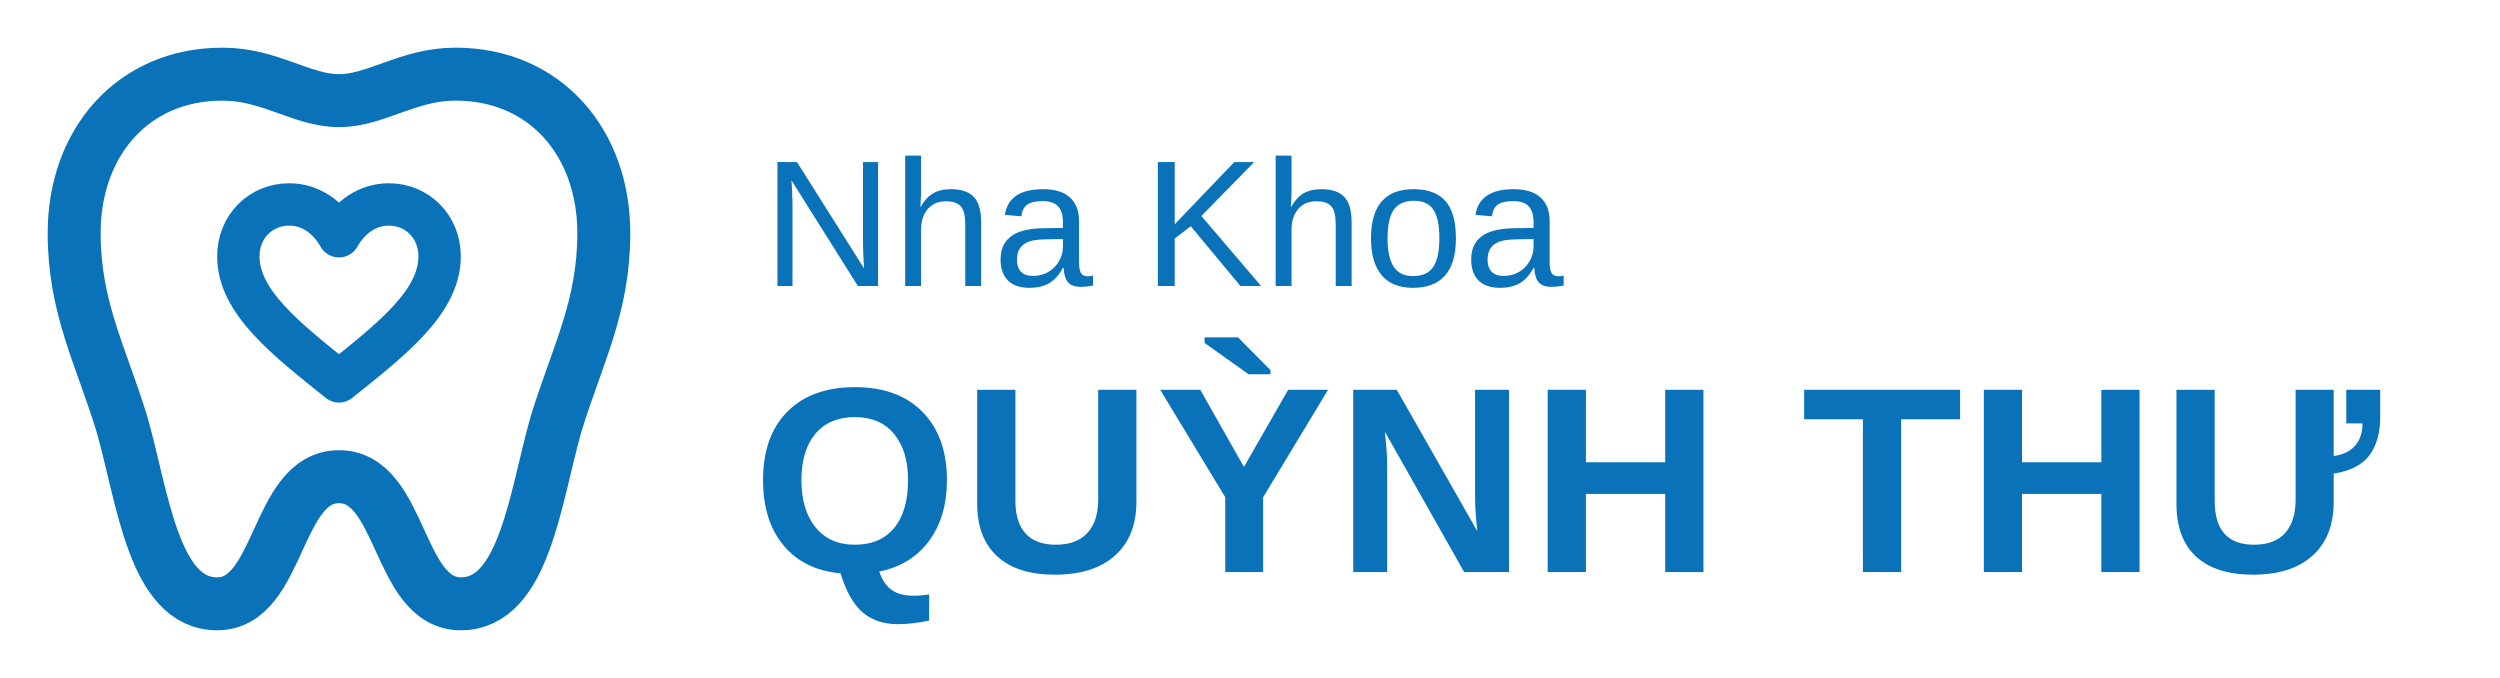
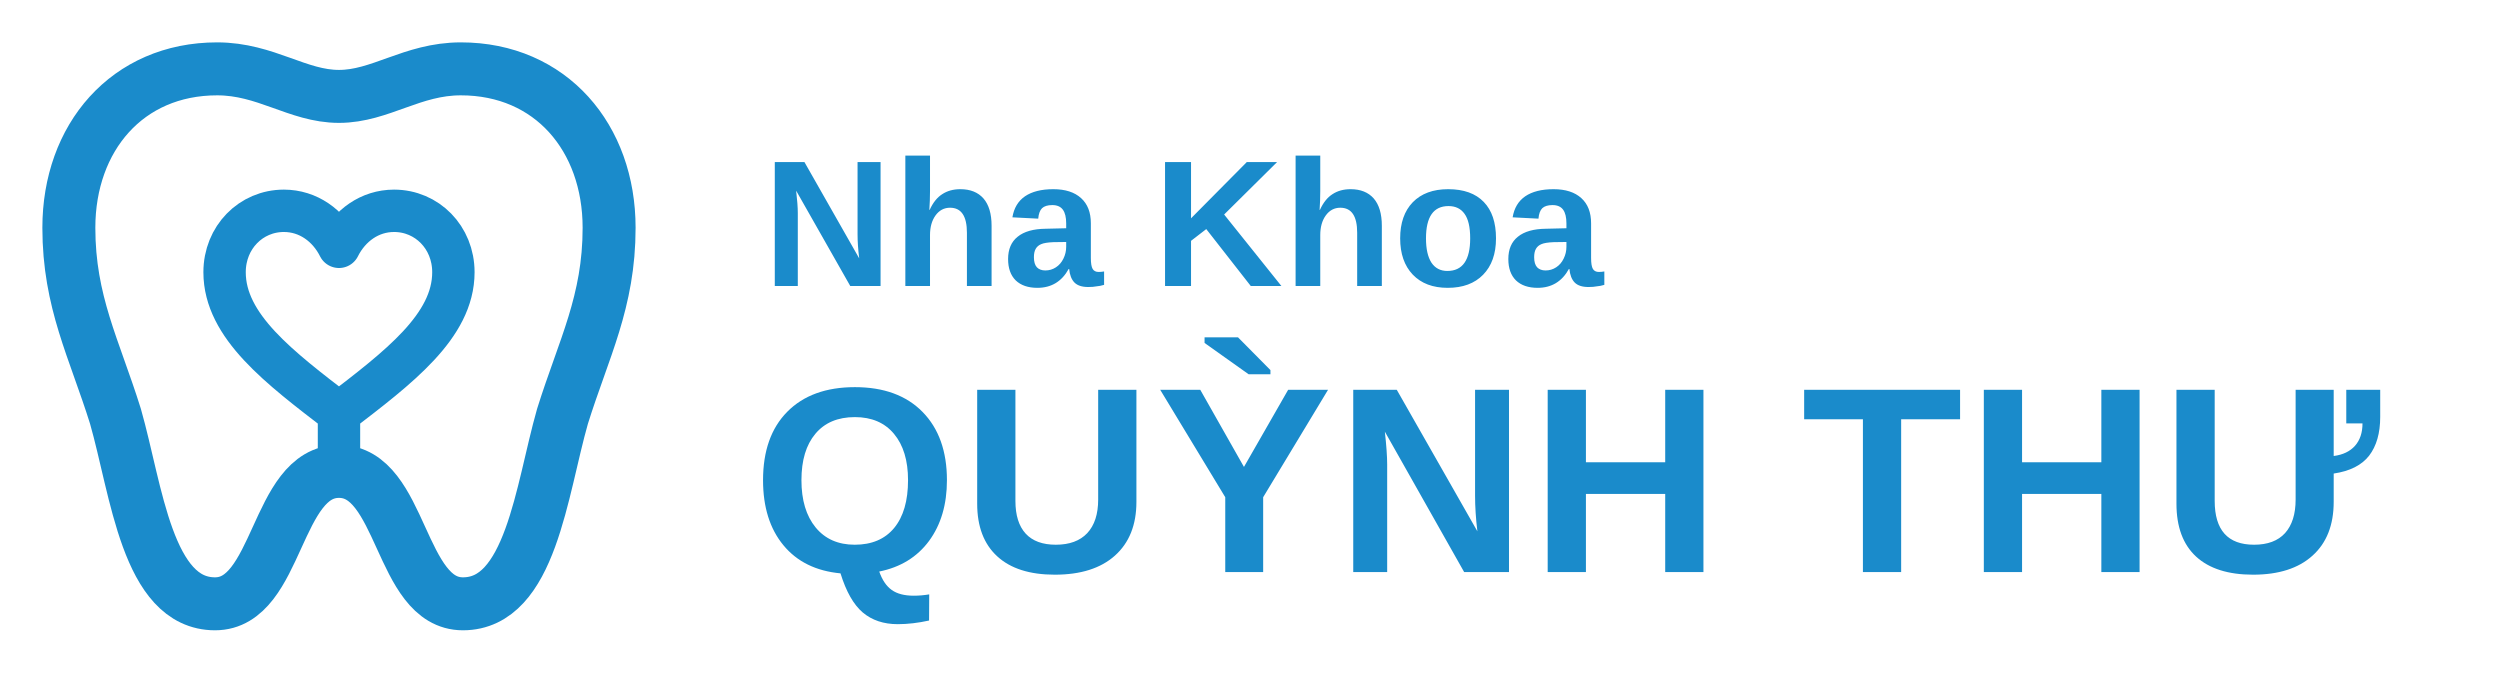
<svg xmlns="http://www.w3.org/2000/svg" viewBox="0 0 236 64" width="236" height="64" role="img" aria-label="Nha Khoa Quỳnh Thư">
-   <g fill="none" stroke="#0A72B8" stroke-linejoin="round" stroke-linecap="round">
-     <path stroke-width="5" d="M21 7C12.5 7 7 13.5 7 22c0 7 2.5 11.5 4.5 18 2 7 3 17 9 17s5.5-12 11.5-12 5.5 12 11.5 12 7-10 9-17c2-6.5 4.5-11 4.5-18 0-8.5-5.5-15-14-15-4.5 0-7.5 2.5-11 2.5S25.5 7 21 7z" />
-     <path stroke-width="4" d="M32 36c-5-4-9.5-7.5-9.5-11.8 0-2.8 2.1-4.9 4.8-4.9 2 0 3.7 1.2 4.7 3 1-1.8 2.7-3 4.7-3 2.7 0 4.8 2.1 4.8 4.9 0 4.3-4.5 7.8-9.5 11.8z" />
+   <g fill="none" stroke="#1A8BCB" stroke-linejoin="round" stroke-linecap="round">
+     <path stroke-width="5" d="M20.5 6.5C12 6.5 6.5 13 6.5 21.5c0 7 2.4 11.4 4.4 17.8 2 7 3 17.7 9.4 17.7 6 0 5.7-12.5 11.7-12.5s5.7 12.5 11.7 12.5c6.4 0 7.4-10.7 9.4-17.7 2-6.4 4.4-10.8 4.4-17.8 0-8.5-5.5-15-14-15-4.6 0-7.6 2.6-11.5 2.6S25.1 6.5 20.5 6.5z" />
+     <path stroke-width="4" d="M32 44.5V39c-5.6-4.3-10.8-8.2-10.8-13.3 0-3.3 2.5-5.8 5.6-5.8 2.3 0 4.2 1.4 5.2 3.4 1-2 2.9-3.4 5.2-3.4 3.1 0 5.6 2.5 5.6 5.8 0 5.1-5.2 9-10.8 13.3" />
  </g>
-   <g fill="#0A72B8" font-family="'Be Vietnam Pro','Segoe UI',Arial,sans-serif">
-     <text x="72" y="27" font-size="17" font-weight="500">Nha Khoa</text>
+   <g fill="#1A8BCB" font-family="'Be Vietnam Pro','Segoe UI',Arial,sans-serif">
+     <text x="72" y="27" font-size="17" font-weight="700">Nha Khoa</text>
    <text x="71" y="54" font-size="25" font-weight="700" letter-spacing=".3">QUỲNH THƯ</text>
  </g>
</svg>
